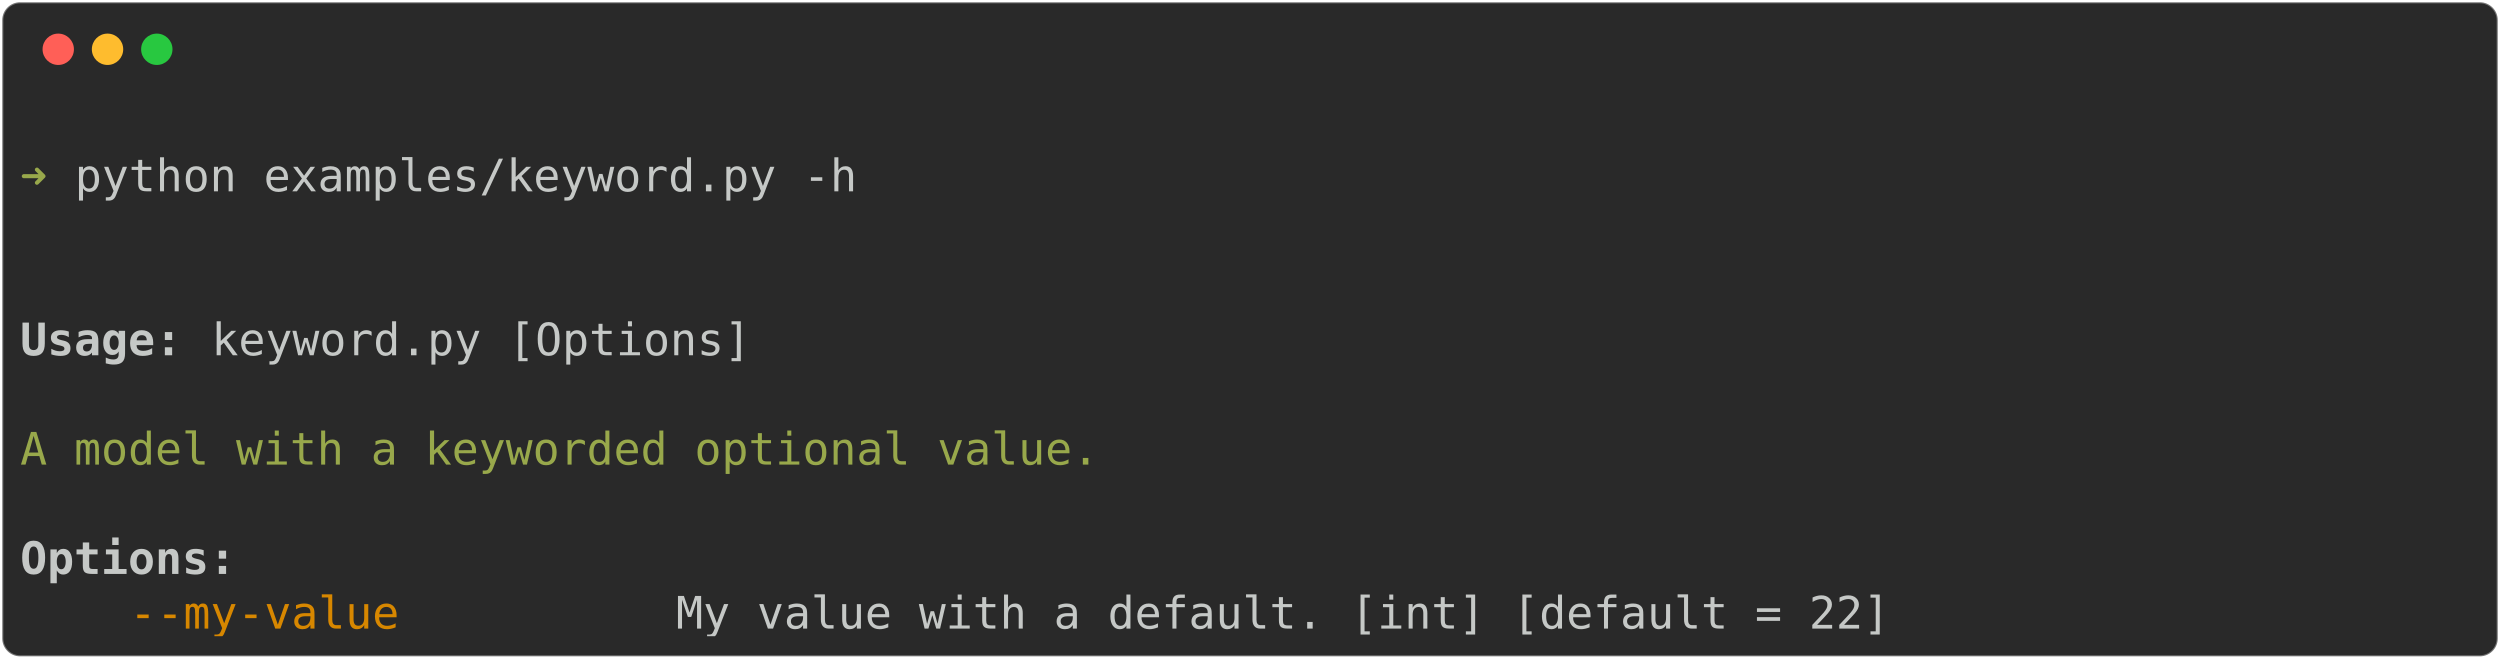
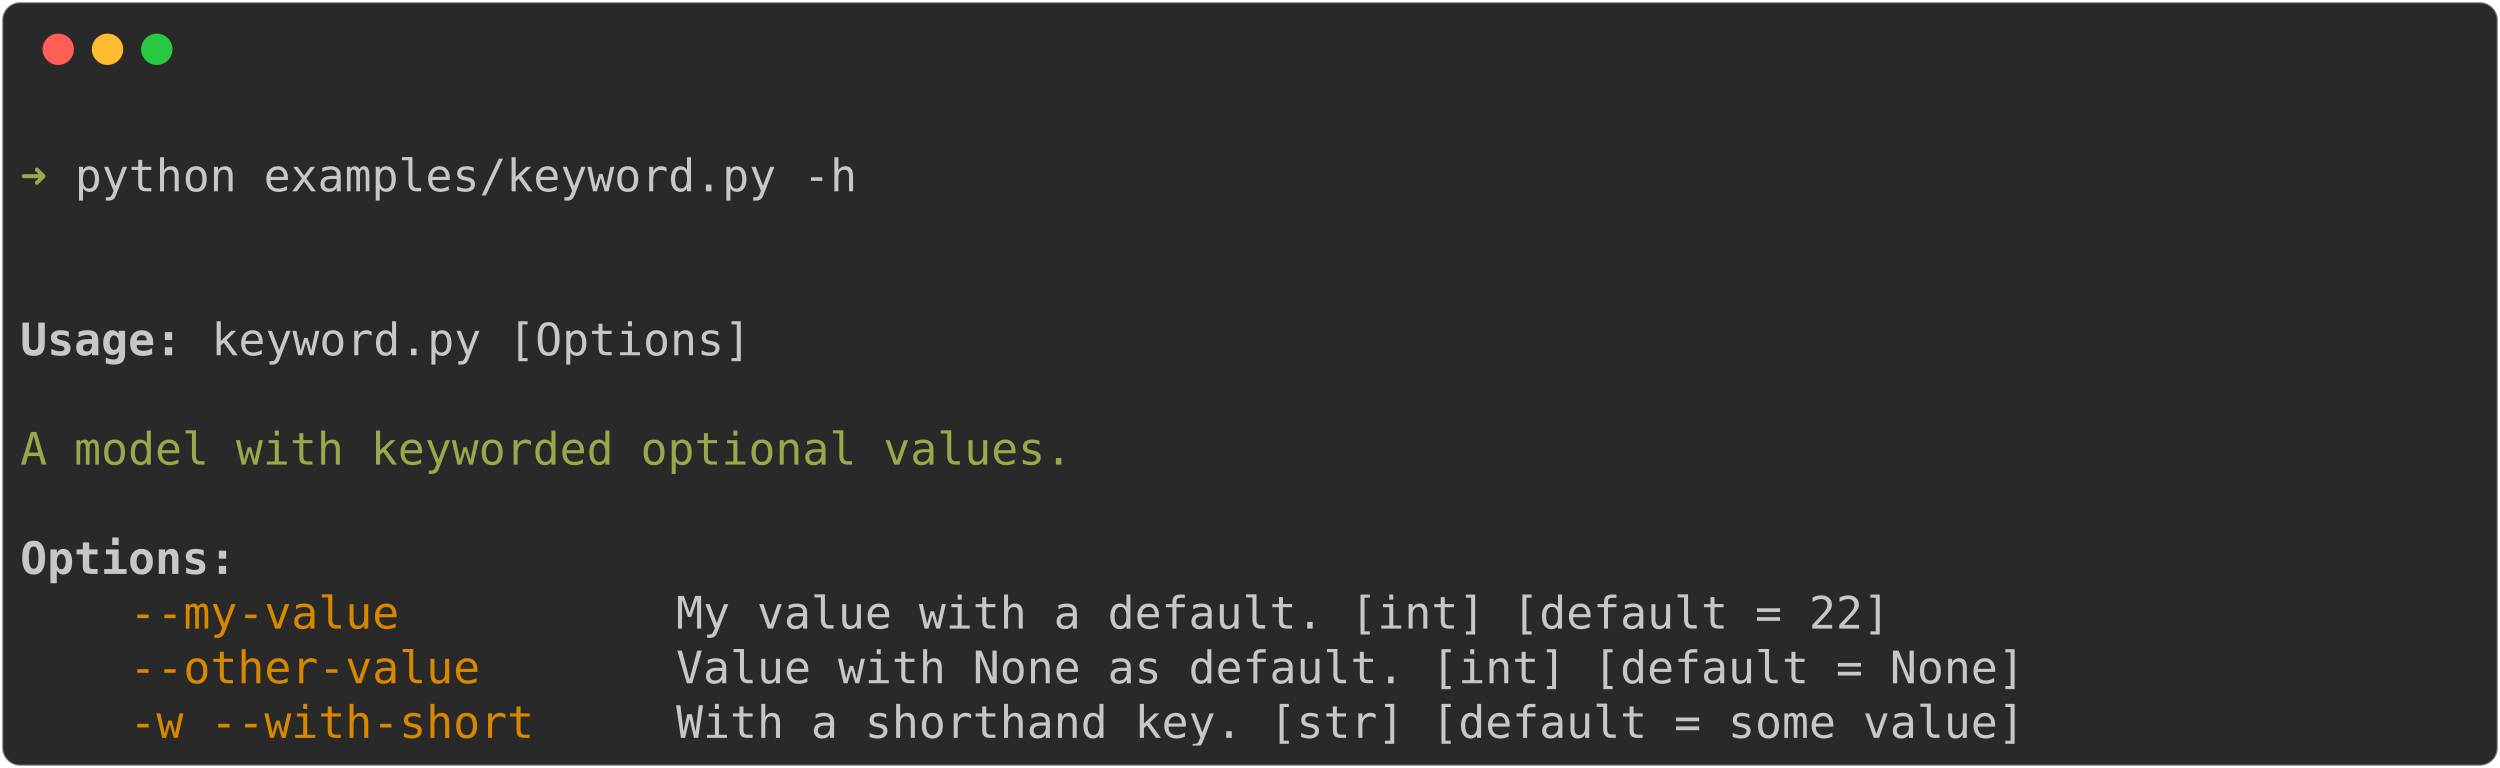
- <svg xmlns="http://www.w3.org/2000/svg" class="rich-terminal" viewBox="0 0 1116 294.0">
+ <svg xmlns="http://www.w3.org/2000/svg" class="rich-terminal" viewBox="0 0 1116 342.8">
  <style>

    @font-face {
        font-family: "Fira Code";
        src: local("FiraCode-Regular"),
                url("https://cdnjs.cloudflare.com/ajax/libs/firacode/6.2.0/woff2/FiraCode-Regular.woff2") format("woff2"),
                url("https://cdnjs.cloudflare.com/ajax/libs/firacode/6.2.0/woff/FiraCode-Regular.woff") format("woff");
        font-style: normal;
        font-weight: 400;
    }
    @font-face {
        font-family: "Fira Code";
        src: local("FiraCode-Bold"),
                url("https://cdnjs.cloudflare.com/ajax/libs/firacode/6.2.0/woff2/FiraCode-Bold.woff2") format("woff2"),
                url("https://cdnjs.cloudflare.com/ajax/libs/firacode/6.2.0/woff/FiraCode-Bold.woff") format("woff");
        font-style: bold;
        font-weight: 700;
    }

    .abcdefg-matrix {
        font-family: Fira Code, monospace;
        font-size: 20px;
        line-height: 24.4px;
        font-variant-east-asian: full-width;
    }

    .abcdefg-title {
        font-size: 18px;
        font-weight: bold;
        font-family: arial;
    }

    .abcdefg-r1 { fill: #c5c8c6 }
.abcdefg-r2 { fill: #98a84b }
.abcdefg-r3 { fill: #c5c8c6;font-weight: bold }
.abcdefg-r4 { fill: #d78700 }
    </style>
  <defs>
    <clipPath id="abcdefg-clip-terminal">
-       <rect x="0" y="0" width="1097.0" height="243.0" />
+       <rect x="0" y="0" width="1097.0" height="291.8" />
    </clipPath>
    <clipPath id="abcdefg-line-0">
      <rect x="0" y="1.5" width="1098" height="24.65" />
    </clipPath>
    <clipPath id="abcdefg-line-1">
      <rect x="0" y="25.9" width="1098" height="24.65" />
    </clipPath>
    <clipPath id="abcdefg-line-2">
      <rect x="0" y="50.3" width="1098" height="24.65" />
    </clipPath>
    <clipPath id="abcdefg-line-3">
      <rect x="0" y="74.7" width="1098" height="24.65" />
    </clipPath>
    <clipPath id="abcdefg-line-4">
      <rect x="0" y="99.1" width="1098" height="24.65" />
    </clipPath>
    <clipPath id="abcdefg-line-5">
      <rect x="0" y="123.5" width="1098" height="24.65" />
    </clipPath>
    <clipPath id="abcdefg-line-6">
      <rect x="0" y="147.9" width="1098" height="24.65" />
    </clipPath>
    <clipPath id="abcdefg-line-7">
      <rect x="0" y="172.3" width="1098" height="24.65" />
    </clipPath>
    <clipPath id="abcdefg-line-8">
      <rect x="0" y="196.7" width="1098" height="24.65" />
    </clipPath>
+     <clipPath id="abcdefg-line-9">
+       <rect x="0" y="221.1" width="1098" height="24.65" />
+     </clipPath>
+     <clipPath id="abcdefg-line-10">
+       <rect x="0" y="245.5" width="1098" height="24.65" />
+     </clipPath>
  </defs>
-   <rect fill="#292929" stroke="rgba(255,255,255,0.35)" stroke-width="1" x="1" y="1" width="1114" height="292" rx="8" />
+   <rect fill="#292929" stroke="rgba(255,255,255,0.35)" stroke-width="1" x="1" y="1" width="1114" height="340.8" rx="8" />
  <g transform="translate(26,22)">
    <circle cx="0" cy="0" r="7" fill="#ff5f57" />
    <circle cx="22" cy="0" r="7" fill="#febc2e" />
    <circle cx="44" cy="0" r="7" fill="#28c840" />
  </g>
  <g transform="translate(9, 41)" clip-path="url(#abcdefg-clip-terminal)">
    <g class="abcdefg-matrix">
      <text class="abcdefg-r1" x="1098" y="20" textLength="12.2" clip-path="url(#abcdefg-line-0)">
</text>
      <text class="abcdefg-r2" x="0" y="44.4" textLength="24.4" clip-path="url(#abcdefg-line-1)">➜ </text>
      <text class="abcdefg-r1" x="24.4" y="44.4" textLength="353.8" clip-path="url(#abcdefg-line-1)">python examples/keyword.py -h</text>
      <text class="abcdefg-r1" x="1098" y="44.4" textLength="12.2" clip-path="url(#abcdefg-line-1)">
</text>
      <text class="abcdefg-r1" x="1098" y="68.8" textLength="12.2" clip-path="url(#abcdefg-line-2)">
</text>
      <text class="abcdefg-r1" x="1098" y="93.2" textLength="12.2" clip-path="url(#abcdefg-line-3)">
</text>
      <text class="abcdefg-r3" x="0" y="117.6" textLength="85.4" clip-path="url(#abcdefg-line-4)">Usage: </text>
      <text class="abcdefg-r1" x="85.4" y="117.6" textLength="244" clip-path="url(#abcdefg-line-4)">keyword.py [Options]</text>
      <text class="abcdefg-r1" x="1098" y="117.6" textLength="12.2" clip-path="url(#abcdefg-line-4)">
</text>
      <text class="abcdefg-r1" x="1098" y="142" textLength="12.2" clip-path="url(#abcdefg-line-5)">
</text>
-       <text class="abcdefg-r2" x="0" y="166.4" textLength="488" clip-path="url(#abcdefg-line-6)">A model with a keyworded optional value.</text>
+       <text class="abcdefg-r2" x="0" y="166.4" textLength="475.8" clip-path="url(#abcdefg-line-6)">A model with keyworded optional values.</text>
      <text class="abcdefg-r1" x="1098" y="166.4" textLength="12.2" clip-path="url(#abcdefg-line-6)">
</text>
      <text class="abcdefg-r1" x="1098" y="190.8" textLength="12.2" clip-path="url(#abcdefg-line-7)">
</text>
      <text class="abcdefg-r3" x="0" y="215.2" textLength="97.6" clip-path="url(#abcdefg-line-8)">Options:</text>
      <text class="abcdefg-r1" x="1098" y="215.2" textLength="12.2" clip-path="url(#abcdefg-line-8)">
</text>
      <text class="abcdefg-r4" x="48.8" y="239.6" textLength="244" clip-path="url(#abcdefg-line-9)">--my-value          </text>
      <text class="abcdefg-r1" x="292.8" y="239.6" textLength="561.2" clip-path="url(#abcdefg-line-9)"> My value with a default. [int] [default = 22]</text>
      <text class="abcdefg-r1" x="1098" y="239.6" textLength="12.2" clip-path="url(#abcdefg-line-9)">
</text>
+       <text class="abcdefg-r4" x="48.8" y="264" textLength="244" clip-path="url(#abcdefg-line-10)">--other-value       </text>
+       <text class="abcdefg-r1" x="292.8" y="264" textLength="622.2" clip-path="url(#abcdefg-line-10)"> Value with None as default. [int] [default = None]</text>
+       <text class="abcdefg-r1" x="1098" y="264" textLength="12.2" clip-path="url(#abcdefg-line-10)">
+ </text>
+       <text class="abcdefg-r4" x="48.8" y="288.4" textLength="244" clip-path="url(#abcdefg-line-11)">-w --with-short     </text>
+       <text class="abcdefg-r1" x="292.8" y="288.4" textLength="622.2" clip-path="url(#abcdefg-line-11)"> With a shorthand key. [str] [default = some_value]</text>
+       <text class="abcdefg-r1" x="1098" y="288.4" textLength="12.2" clip-path="url(#abcdefg-line-11)">
+ </text>
    </g>
  </g>
</svg>
